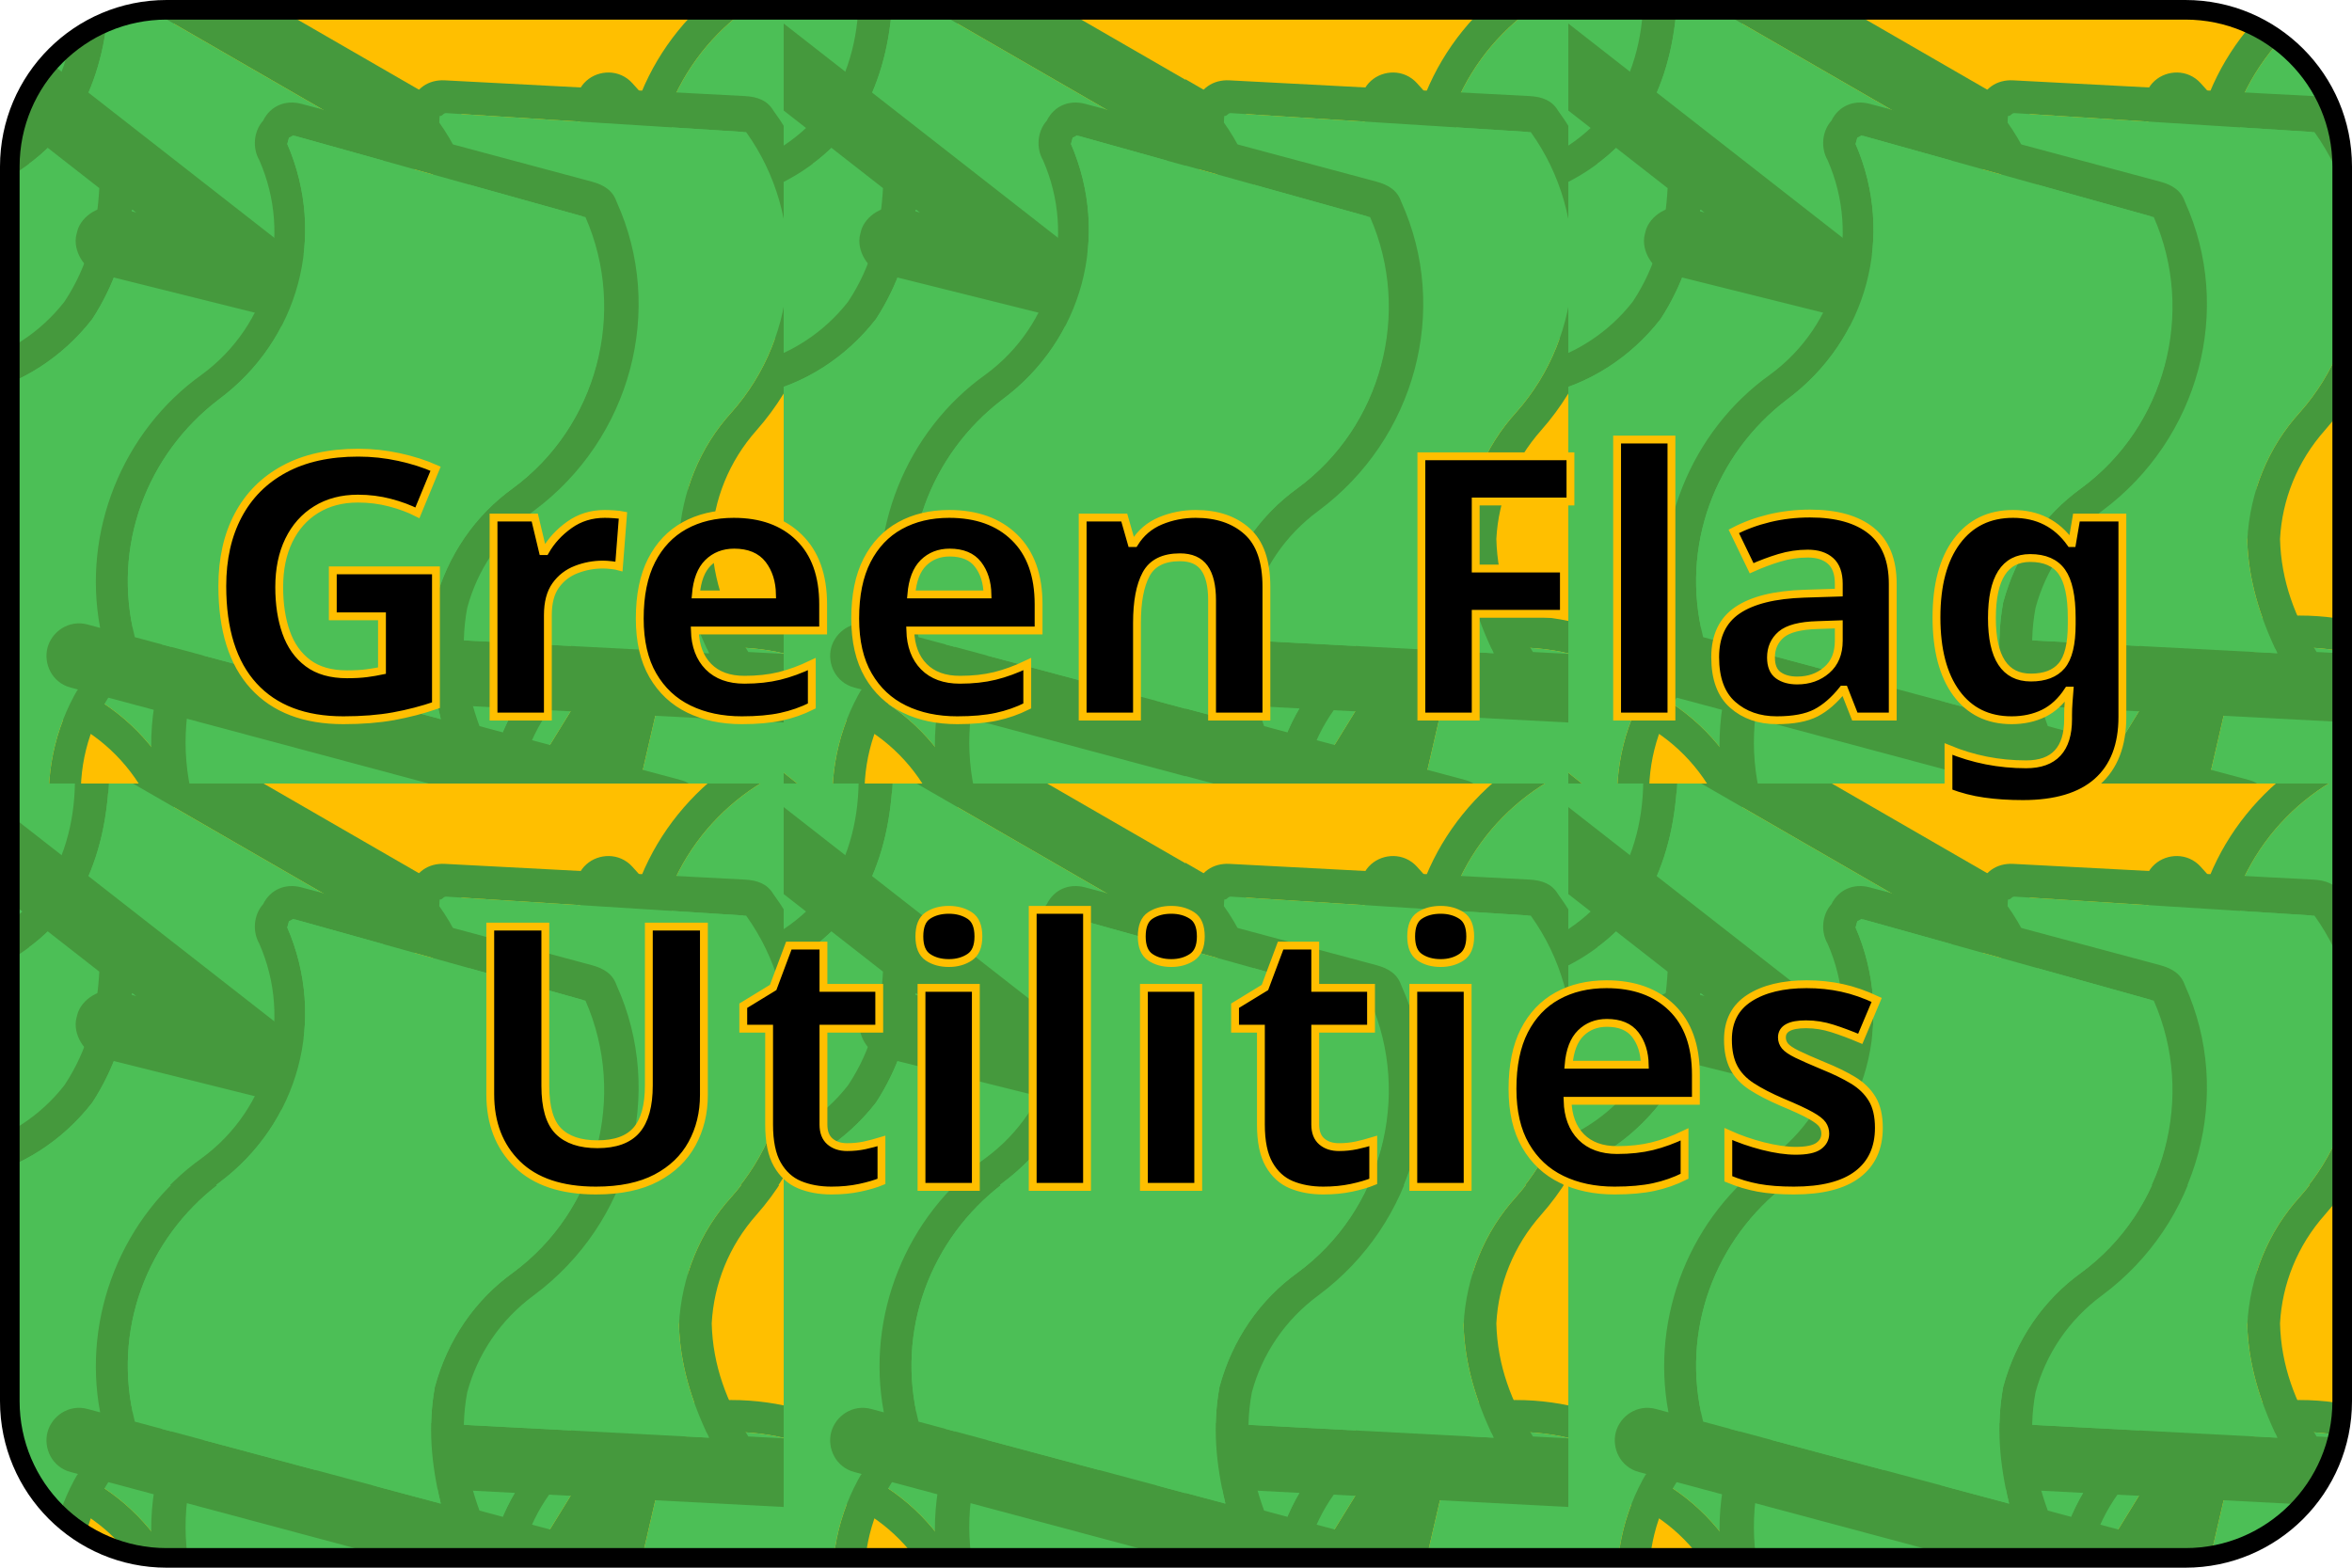
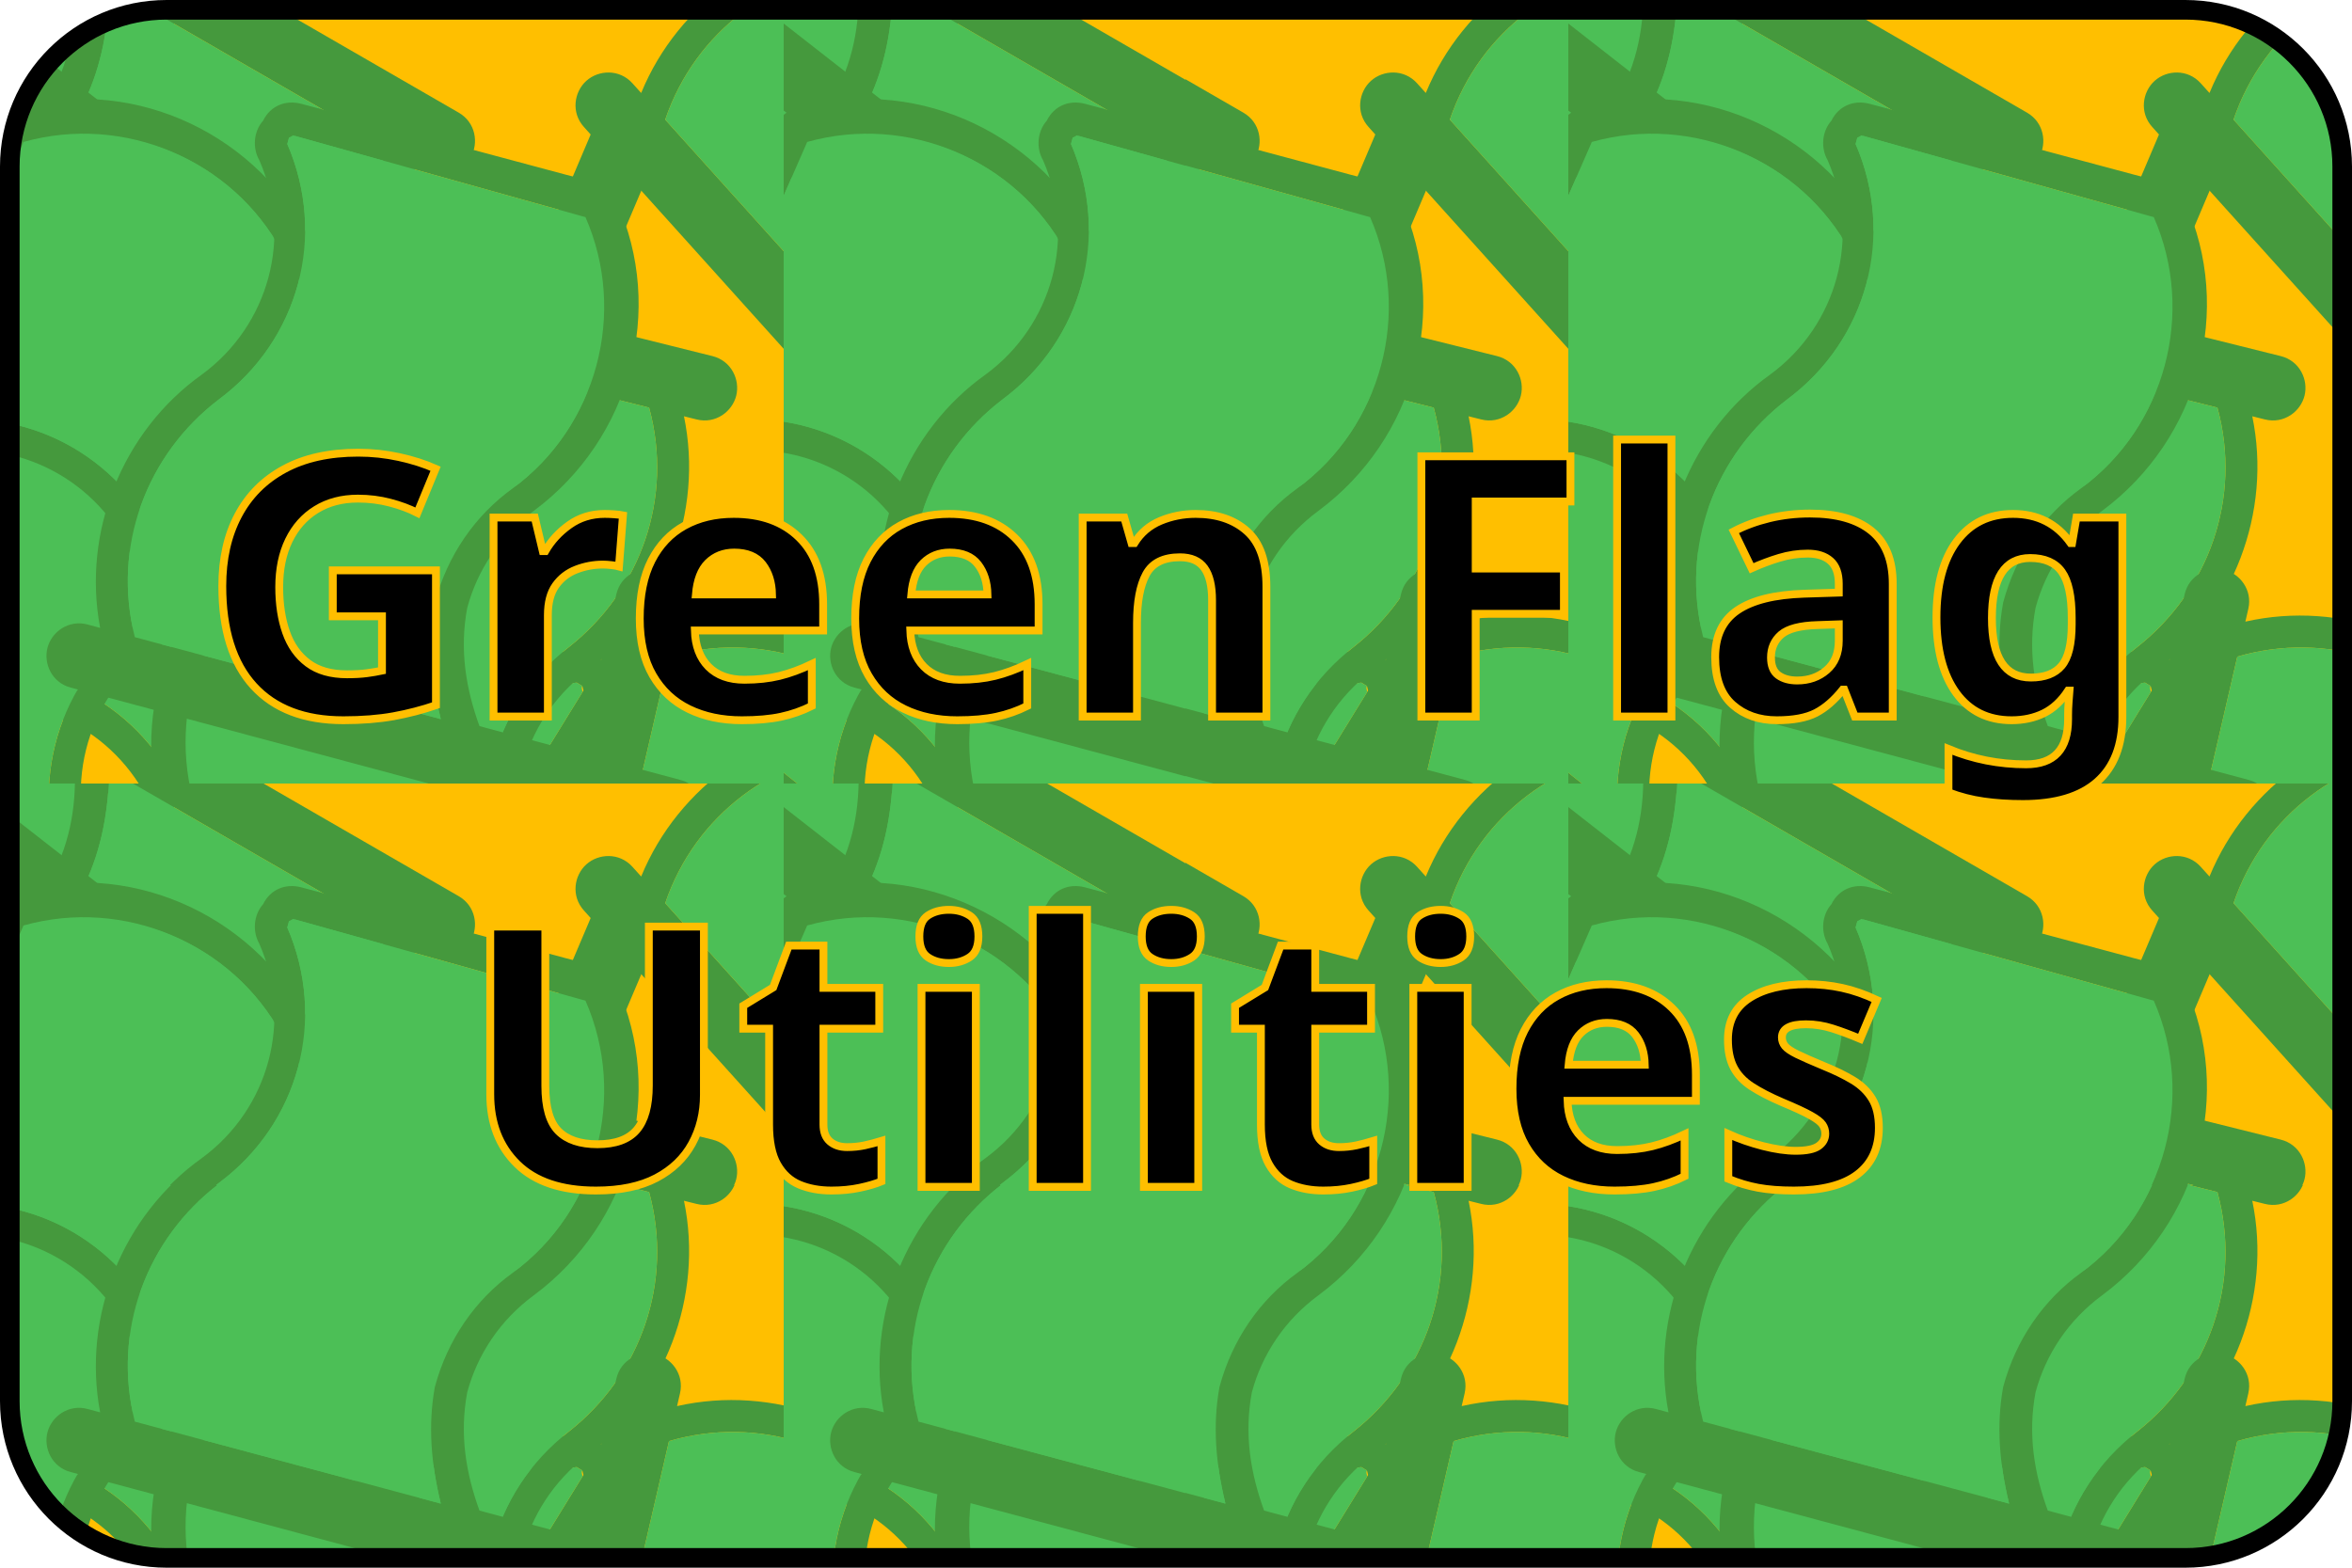
<svg xmlns="http://www.w3.org/2000/svg" viewBox="0 0 600 400" width="600" height="400">
  <defs>
    <svg id="icon" width="53.333" height="53.333" transform="translate(5,5)" viewBox="0 0 24 24" xml:space="preserve">
      <path d="M20.8 3.7c-.4-.2-.9-.1-1.2.2-2 1.6-4.8 1.6-6.8 0-2.3-1.9-5.6-2.3-8.3-1v-.4c0-.6-.5-1-1-1s-1 .4-1 1v18.8c0 .5.5 1 1 1h.1c.5 0 1-.5 1-1v-6.4c1-.7 2.1-1.2 3.4-1.3 1.2 0 2.4.4 3.4 1.2 2.9 2.3 7 2.3 9.8 0 .3-.2.4-.5.4-.9V4.7c0-.5-.3-.9-.8-1m-.3 10.2C18 16 14.4 16 11.9 14c-1.1-.9-2.5-1.4-4-1.4-1.2.1-2.3.5-3.4 1.1V4c2.5-1.4 5.5-1.1 7.7.6 2.4 1.9 5.7 1.9 8.1 0h.2l.1.1z" style="fill:#45993d" />
      <path d="m20.6 4.8-.1 9.1v.1c-2.5 2-6.1 2-8.6 0-1.1-.9-2.5-1.4-4-1.4-1.2.1-2.3.5-3.4 1.1V4c2.5-1.4 5.5-1.1 7.7.6 2.4 1.9 5.7 1.9 8.1 0h.2c0 .1.1.1.1.2" style="fill:#4cbf56" />
    </svg>
    <pattern id="flagPattern" x="0" y="0" width="200" height="200" patternUnits="userSpaceOnUse">
      <rect width="200" height="200" fill="#FFBF00" />
      <use href="#icon" transform="rotate(177, 33.3333, 33.3333)" x="0" y="0" />
      <use href="#icon" transform="rotate(120, 100, 33.3333)" x="66.667" y="0" />
      <use href="#icon" transform="rotate(31, 33.3333, 100)" x="0" y="66.667" />
      <use href="#icon" transform="rotate(128, 100, 100)" x="66.667" y="66.667" />
      <use href="#icon" transform="rotate(318, 166.6667, 33.3333)" x="133.333" y="0" />
      <use href="#icon" transform="rotate(104, 166.6667, 100)" x="133.333" y="66.667" />
      <use href="#icon" transform="rotate(13, 166.6667, 166.6667)" x="133.333" y="133.333" />
-       <use href="#icon" transform="rotate(273, 100, 166.6667)" x="66.667" y="133.333" />
+       <use href="#icon" transform="rotate(203, 100, 166.6667)" x="66.667" y="133.333" />
      <use href="#icon" transform="rotate(285, 33.3333, 166.6667)" x="0" y="133.333" />
    </pattern>
  </defs>
  <rect x="2.5" y="2.5" width="595" height="395" rx="40" ry="40" fill="url(#flagPattern)" stroke="black" stroke-width="5" />
  <text x="300" y="150" font-family="Comic Sans MS, Segoe Print, Sans-Serif" font-size="93" fill="black" stroke="#FFBF00" font-weight="600" stroke-width="2" text-anchor="middle" dominant-baseline="middle"> Green Flag </text>
  <text x="300" y="270" font-family="Comic Sans MS, Segoe Print, Sans-Serif" font-size="93" fill="black" stroke="#FFBF00" font-weight="600" stroke-width="2" text-anchor="middle" dominant-baseline="middle"> Utilities </text>
</svg>
